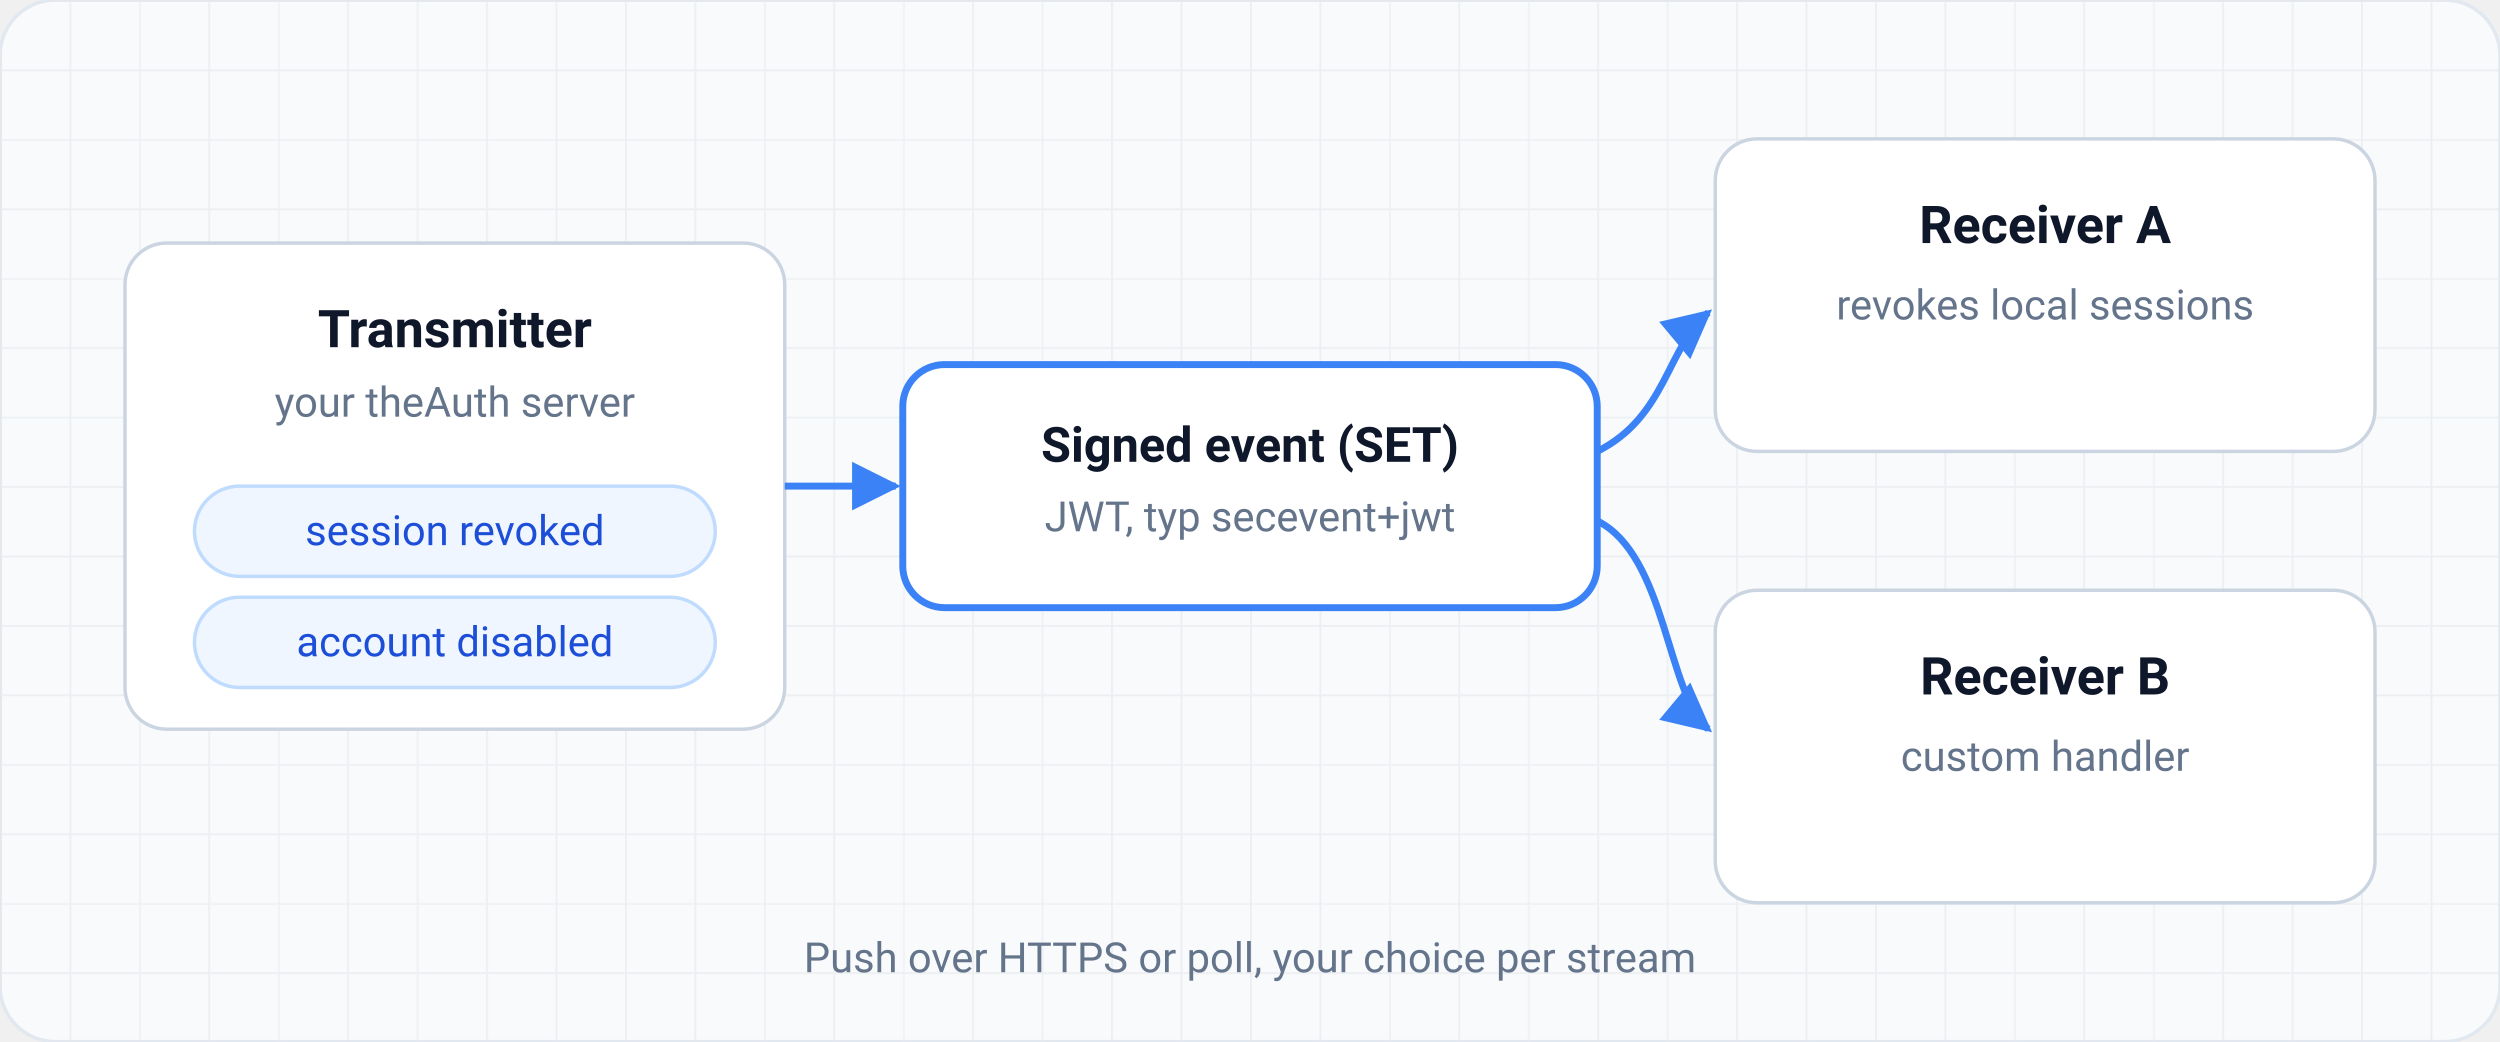
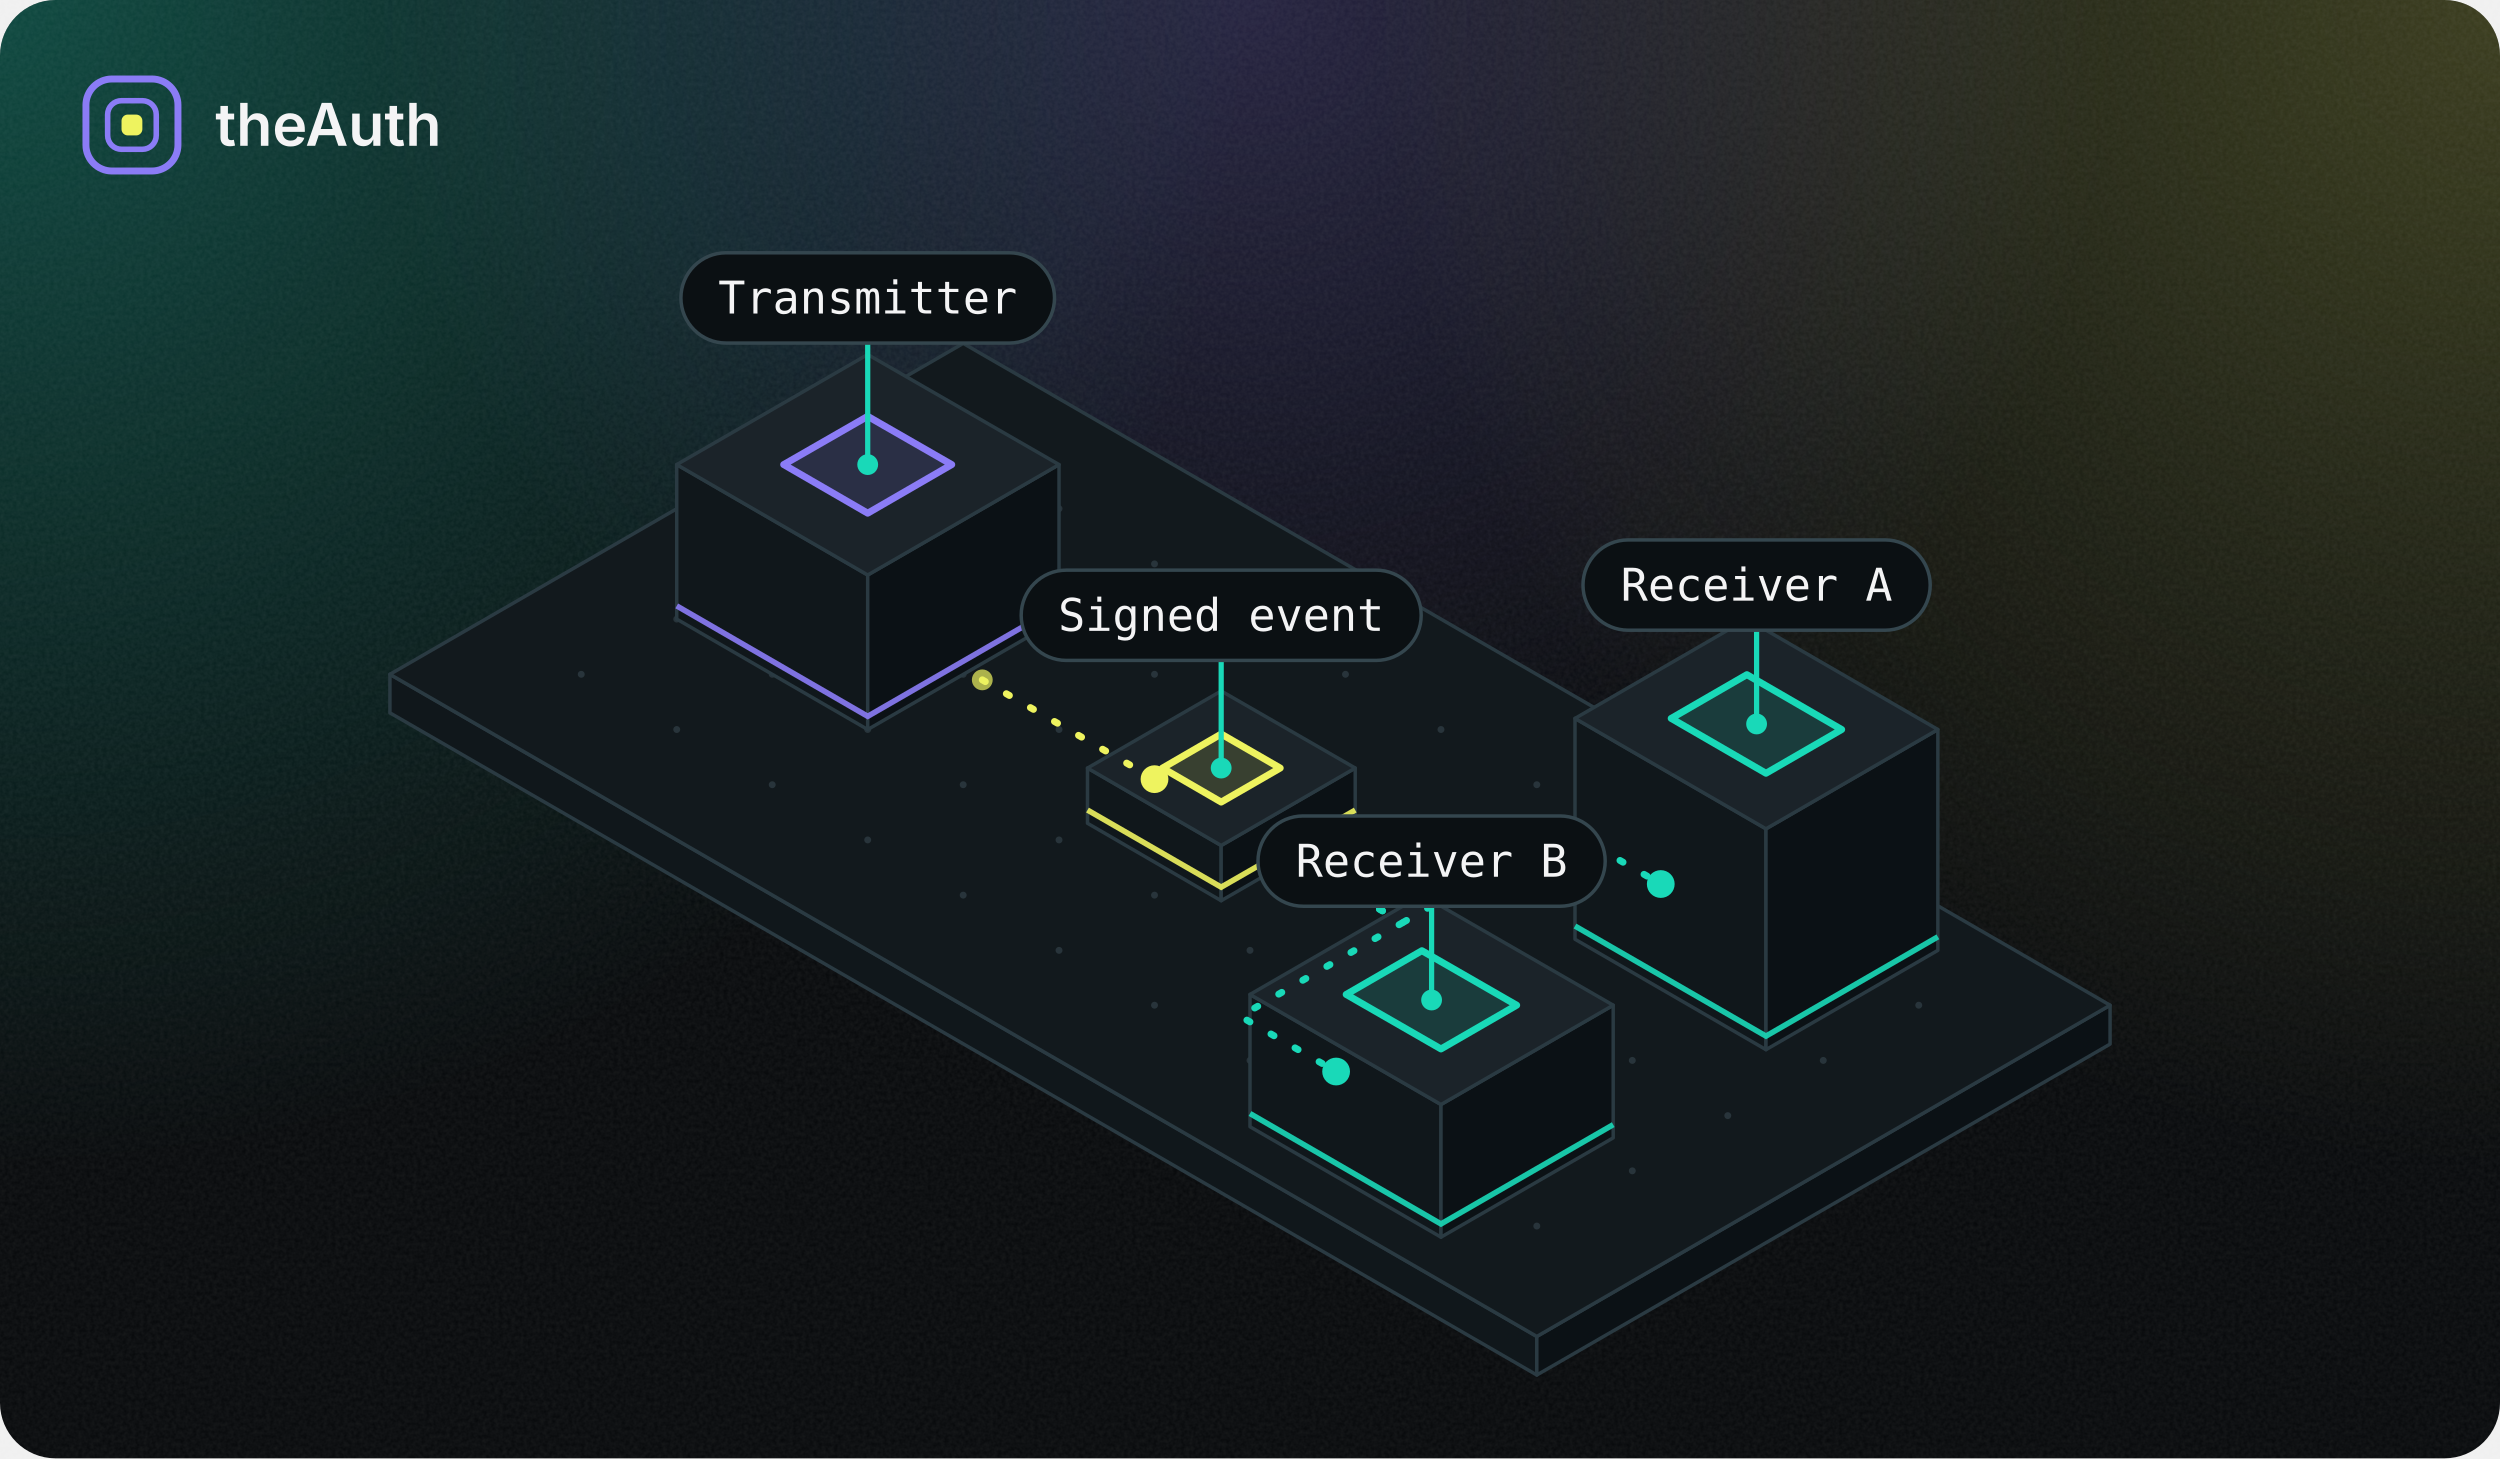
- <svg xmlns="http://www.w3.org/2000/svg" viewBox="0 0 720 300" role="img" aria-labelledby="t d" font-family="ui-sans-serif,system-ui,-apple-system,Segoe UI,Roboto,sans-serif">
+ <svg xmlns="http://www.w3.org/2000/svg" viewBox="0 0 720 420" role="img" aria-labelledby="t d" font-family="Inter,ui-sans-serif,system-ui,-apple-system,Segoe UI,Roboto,sans-serif">
  <defs>
-     <marker id="a" viewBox="0 0 10 10" refX="9" refY="5" markerWidth="7" markerHeight="7" orient="auto">
-       <path d="M0 0L10 5L0 10z" fill="#3b82f6" />
-     </marker>
-     <pattern id="g" width="20" height="20" patternUnits="userSpaceOnUse">
-       <path d="M20 0H0V20" fill="none" stroke="#e5e7eb" stroke-width="1" />
-     </pattern>
+     <radialGradient id="g1" cx="0" cy="0" r="1" gradientUnits="userSpaceOnUse" gradientTransform="translate(0 0) scale(360 336)">
+       <stop stop-color="#19d9b8" stop-opacity=".30" />
+       <stop offset="1" stop-color="#19d9b8" stop-opacity="0" />
+     </radialGradient>
+     <radialGradient id="g2" cx="0" cy="0" r="1" gradientUnits="userSpaceOnUse" gradientTransform="translate(360 0) scale(252 252)">
+       <stop stop-color="#8b7cf6" stop-opacity=".22" />
+       <stop offset="1" stop-color="#8b7cf6" stop-opacity="0" />
+     </radialGradient>
+     <radialGradient id="g3" cx="0" cy="0" r="1" gradientUnits="userSpaceOnUse" gradientTransform="translate(720 0) scale(324 336)">
+       <stop stop-color="#eef35f" stop-opacity=".22" />
+       <stop offset="1" stop-color="#eef35f" stop-opacity="0" />
+     </radialGradient>
+     <filter id="n" x="0" y="0" width="100%" height="100%">
+       <feTurbulence type="fractalNoise" baseFrequency=".85" numOctaves="2" seed="11" stitchTiles="stitch" />
+       <feColorMatrix values="0 0 0 0 1  0 0 0 0 1  0 0 0 0 1  0 0 0 .7 0" />
+     </filter>
  </defs>
-   <rect width="720" height="300" rx="16" fill="#f8fafc" stroke="#e2e8f0" />
-   <rect width="720" height="300" rx="16" fill="url(#g)" opacity=".6" />
-   <g>
-     <rect x="36" y="70" width="190" height="140" rx="12" fill="#fff" stroke="#cbd5e1" />
-     <text x="131" y="100" text-anchor="middle" font-size="15" font-weight="600" fill="#0f172a">Transmitter</text>
-     <text x="131" y="120" text-anchor="middle" font-size="12" fill="#64748b">your theAuth server</text>
-     <rect x="56" y="140" width="150" height="26" rx="13" fill="#eff6ff" stroke="#bfdbfe" />
-     <text x="131" y="157" text-anchor="middle" font-size="12" fill="#1d4ed8">session revoked</text>
-     <rect x="56" y="172" width="150" height="26" rx="13" fill="#eff6ff" stroke="#bfdbfe" />
-     <text x="131" y="189" text-anchor="middle" font-size="12" fill="#1d4ed8">account disabled</text>
+   <rect width="720" height="420" rx="16" fill="#06080a" />
+   <rect width="720" height="420" rx="16" fill="url(#g1)" />
+   <rect width="720" height="420" rx="16" fill="url(#g2)" />
+   <rect width="720" height="420" rx="16" fill="url(#g3)" />
+   <rect width="720" height="420" rx="16" filter="url(#n)" opacity=".10" />
+   <polygon points="112.3,205.3 442.6,396 442.6,384.9 112.3,194.2" fill="#10171b" stroke="#2a3a42" stroke-width="1" stroke-linejoin="round" />
+   <polygon points="607.7,300.7 442.6,396 442.6,384.9 607.7,289.5" fill="#0b1115" stroke="#2a3a42" stroke-width="1" stroke-linejoin="round" />
+   <polygon points="277.4,98.9 607.7,289.5 442.6,384.9 112.3,194.2" fill="#12191d" stroke="#2a3a42" stroke-width="1" stroke-linejoin="round" />
+   <circle cx="277.4" cy="130.7" r="1" fill="#3b4b53" opacity=".55" />
+   <circle cx="249.9" cy="146.5" r="1" fill="#3b4b53" opacity=".55" />
+   <circle cx="222.4" cy="162.4" r="1" fill="#3b4b53" opacity=".55" />
+   <circle cx="194.9" cy="178.3" r="1" fill="#3b4b53" opacity=".55" />
+   <circle cx="167.4" cy="194.2" r="1" fill="#3b4b53" opacity=".55" />
+   <circle cx="305" cy="146.5" r="1" fill="#3b4b53" opacity=".55" />
+   <circle cx="277.4" cy="162.4" r="1" fill="#3b4b53" opacity=".55" />
+   <circle cx="249.9" cy="178.3" r="1" fill="#3b4b53" opacity=".55" />
+   <circle cx="222.4" cy="194.2" r="1" fill="#3b4b53" opacity=".55" />
+   <circle cx="194.9" cy="210.1" r="1" fill="#3b4b53" opacity=".55" />
+   <circle cx="332.5" cy="162.4" r="1" fill="#3b4b53" opacity=".55" />
+   <circle cx="305" cy="178.3" r="1" fill="#3b4b53" opacity=".55" />
+   <circle cx="277.4" cy="194.2" r="1" fill="#3b4b53" opacity=".55" />
+   <circle cx="249.9" cy="210.1" r="1" fill="#3b4b53" opacity=".55" />
+   <circle cx="222.4" cy="226" r="1" fill="#3b4b53" opacity=".55" />
+   <circle cx="360" cy="178.3" r="1" fill="#3b4b53" opacity=".55" />
+   <circle cx="332.5" cy="194.2" r="1" fill="#3b4b53" opacity=".55" />
+   <circle cx="305" cy="210.1" r="1" fill="#3b4b53" opacity=".55" />
+   <circle cx="277.4" cy="226" r="1" fill="#3b4b53" opacity=".55" />
+   <circle cx="249.9" cy="241.9" r="1" fill="#3b4b53" opacity=".55" />
+   <circle cx="387.5" cy="194.2" r="1" fill="#3b4b53" opacity=".55" />
+   <circle cx="360" cy="210.1" r="1" fill="#3b4b53" opacity=".55" />
+   <circle cx="332.5" cy="226" r="1" fill="#3b4b53" opacity=".55" />
+   <circle cx="305" cy="241.9" r="1" fill="#3b4b53" opacity=".55" />
+   <circle cx="277.4" cy="257.8" r="1" fill="#3b4b53" opacity=".55" />
+   <circle cx="415" cy="210.1" r="1" fill="#3b4b53" opacity=".55" />
+   <circle cx="387.5" cy="226" r="1" fill="#3b4b53" opacity=".55" />
+   <circle cx="360" cy="241.9" r="1" fill="#3b4b53" opacity=".55" />
+   <circle cx="332.5" cy="257.8" r="1" fill="#3b4b53" opacity=".55" />
+   <circle cx="305" cy="273.7" r="1" fill="#3b4b53" opacity=".55" />
+   <circle cx="442.6" cy="226" r="1" fill="#3b4b53" opacity=".55" />
+   <circle cx="415" cy="241.9" r="1" fill="#3b4b53" opacity=".55" />
+   <circle cx="387.5" cy="257.8" r="1" fill="#3b4b53" opacity=".55" />
+   <circle cx="360" cy="273.7" r="1" fill="#3b4b53" opacity=".55" />
+   <circle cx="332.5" cy="289.5" r="1" fill="#3b4b53" opacity=".55" />
+   <circle cx="470.1" cy="241.9" r="1" fill="#3b4b53" opacity=".55" />
+   <circle cx="442.6" cy="257.8" r="1" fill="#3b4b53" opacity=".55" />
+   <circle cx="415" cy="273.7" r="1" fill="#3b4b53" opacity=".55" />
+   <circle cx="387.5" cy="289.5" r="1" fill="#3b4b53" opacity=".55" />
+   <circle cx="360" cy="305.4" r="1" fill="#3b4b53" opacity=".55" />
+   <circle cx="497.6" cy="257.8" r="1" fill="#3b4b53" opacity=".55" />
+   <circle cx="470.1" cy="273.7" r="1" fill="#3b4b53" opacity=".55" />
+   <circle cx="442.6" cy="289.5" r="1" fill="#3b4b53" opacity=".55" />
+   <circle cx="415" cy="305.4" r="1" fill="#3b4b53" opacity=".55" />
+   <circle cx="387.5" cy="321.3" r="1" fill="#3b4b53" opacity=".55" />
+   <circle cx="525.1" cy="273.7" r="1" fill="#3b4b53" opacity=".55" />
+   <circle cx="497.6" cy="289.5" r="1" fill="#3b4b53" opacity=".55" />
+   <circle cx="470.1" cy="305.4" r="1" fill="#3b4b53" opacity=".55" />
+   <circle cx="442.6" cy="321.3" r="1" fill="#3b4b53" opacity=".55" />
+   <circle cx="415" cy="337.2" r="1" fill="#3b4b53" opacity=".55" />
+   <circle cx="552.6" cy="289.5" r="1" fill="#3b4b53" opacity=".55" />
+   <circle cx="525.1" cy="305.4" r="1" fill="#3b4b53" opacity=".55" />
+   <circle cx="497.6" cy="321.3" r="1" fill="#3b4b53" opacity=".55" />
+   <circle cx="470.1" cy="337.2" r="1" fill="#3b4b53" opacity=".55" />
+   <circle cx="442.6" cy="353.1" r="1" fill="#3b4b53" opacity=".55" />
+   <g data-base="0.35" />
+   <polygon points="194.9,178.3 249.9,210.1 249.9,165.6 194.9,133.8" fill="#10171b" stroke="#2a3a42" stroke-width="1" stroke-linejoin="round" />
+   <polygon points="305,178.3 249.9,210.1 249.9,165.6 305,133.8" fill="#0b1115" stroke="#2a3a42" stroke-width="1" stroke-linejoin="round" />
+   <polygon points="249.9,102.1 305,133.8 249.9,165.6 194.9,133.8" fill="#1b2329" stroke="#2a3a42" stroke-width="1" stroke-linejoin="round" />
+   <polygon points="249.9,119.9 274.1,133.8 249.9,147.8 225.7,133.8" fill="#8b7cf6" fill-opacity=".14" stroke="#8b7cf6" stroke-width="2" stroke-linejoin="round" />
+   <polyline points="194.9,174.5 249.9,206.3 305,174.5" fill="none" stroke="#8b7cf6" stroke-width="1.6" opacity=".9" />
+   <polygon points="313.2,237.1 351.7,259.4 351.7,243.5 313.2,221.2" fill="#10171b" stroke="#2a3a42" stroke-width="1" stroke-linejoin="round" />
+   <polygon points="390.3,237.1 351.7,259.4 351.7,243.5 390.3,221.2" fill="#0b1115" stroke="#2a3a42" stroke-width="1" stroke-linejoin="round" />
+   <polygon points="351.7,199 390.3,221.2 351.7,243.5 313.2,221.2" fill="#1b2329" stroke="#2a3a42" stroke-width="1" stroke-linejoin="round" />
+   <polygon points="351.7,211.4 368.7,221.2 351.7,231 334.8,221.2" fill="#eef35f" fill-opacity=".14" stroke="#eef35f" stroke-width="2" stroke-linejoin="round" />
+   <polyline points="313.2,233.3 351.7,255.5 390.3,233.3" fill="none" stroke="#eef35f" stroke-width="1.6" opacity=".9" />
+   <polygon points="453.6,270.5 508.6,302.3 508.6,238.7 453.6,206.9" fill="#10171b" stroke="#2a3a42" stroke-width="1" stroke-linejoin="round" />
+   <polygon points="558.1,273.7 508.6,302.3 508.6,238.7 558.1,210.1" fill="#0b1115" stroke="#2a3a42" stroke-width="1" stroke-linejoin="round" />
+   <polygon points="503.1,178.3 558.1,210.1 508.6,238.7 453.6,206.9" fill="#1b2329" stroke="#2a3a42" stroke-width="1" stroke-linejoin="round" />
+   <polygon points="503.1,194.3 530.4,210.1 508.6,222.7 481.3,206.9" fill="#19d9b8" fill-opacity=".14" stroke="#19d9b8" stroke-width="2" stroke-linejoin="round" />
+   <polyline points="453.6,266.7 508.6,298.4 558.1,269.8" fill="none" stroke="#19d9b8" stroke-width="1.6" opacity=".9" />
+   <polygon points="360,324.5 415,356.3 415,318.1 360,286.4" fill="#10171b" stroke="#2a3a42" stroke-width="1" stroke-linejoin="round" />
+   <polygon points="464.6,327.7 415,356.3 415,318.1 464.6,289.5" fill="#0b1115" stroke="#2a3a42" stroke-width="1" stroke-linejoin="round" />
+   <polygon points="409.5,257.8 464.6,289.5 415,318.1 360,286.4" fill="#1b2329" stroke="#2a3a42" stroke-width="1" stroke-linejoin="round" />
+   <polygon points="409.5,273.8 436.8,289.5 415,302.1 387.7,286.4" fill="#19d9b8" fill-opacity=".14" stroke="#19d9b8" stroke-width="2" stroke-linejoin="round" />
+   <polyline points="360,320.7 415,352.5 464.6,323.9" fill="none" stroke="#19d9b8" stroke-width="1.6" opacity=".9" />
+   <polyline points="282.9,195.8 332.5,224.4" fill="none" stroke="#eef35f" stroke-width="2" stroke-dasharray="1 7" stroke-linecap="round" stroke-linejoin="round" />
+   <circle cx="332.5" cy="224.4" r="4" fill="#eef35f" />
+   <circle cx="282.9" cy="195.8" r="3" fill="#eef35f" opacity=".7" />
+   <polyline points="376.5,249.8 404,265.7 450.8,238.7 478.3,254.6" fill="none" stroke="#19d9b8" stroke-width="2" stroke-dasharray="1 7" stroke-linecap="round" stroke-linejoin="round" />
+   <circle cx="478.3" cy="254.6" r="4" fill="#19d9b8" />
+   <circle cx="376.5" cy="249.8" r="3" fill="#19d9b8" opacity=".7" />
+   <polyline points="376.5,249.8 404,265.7 357.2,292.7 384.8,308.6" fill="none" stroke="#19d9b8" stroke-width="2" stroke-dasharray="1 7" stroke-linecap="round" stroke-linejoin="round" />
+   <circle cx="384.8" cy="308.6" r="4" fill="#19d9b8" />
+   <circle cx="376.5" cy="249.8" r="3" fill="#19d9b8" opacity=".7" />
+   <line x1="249.9" y1="98.8" x2="249.9" y2="133.8" stroke="#19d9b8" stroke-width="1.5" />
+   <circle cx="249.9" cy="133.8" r="3" fill="#19d9b8" />
+   <rect x="196.1" y="72.8" width="107.6" height="26" rx="13" fill="#0b1013" stroke="#34464e" />
+   <text x="249.9" y="90.3" text-anchor="middle" font-size="13" fill="#f4f4f5" font-family="ui-monospace,JetBrains Mono,Menlo,Consolas,monospace">Transmitter</text>
+   <line x1="351.7" y1="190.2" x2="351.7" y2="221.2" stroke="#19d9b8" stroke-width="1.5" />
+   <circle cx="351.7" cy="221.2" r="3" fill="#19d9b8" />
+   <rect x="294.1" y="164.2" width="115.2" height="26" rx="13" fill="#0b1013" stroke="#34464e" />
+   <text x="351.7" y="181.7" text-anchor="middle" font-size="13" fill="#f4f4f5" font-family="ui-monospace,JetBrains Mono,Menlo,Consolas,monospace">Signed event</text>
+   <line x1="505.9" y1="181.5" x2="505.9" y2="208.5" stroke="#19d9b8" stroke-width="1.5" />
+   <circle cx="505.9" cy="208.5" r="3" fill="#19d9b8" />
+   <rect x="455.9" y="155.5" width="100" height="26" rx="13" fill="#0b1013" stroke="#34464e" />
+   <text x="505.9" y="173" text-anchor="middle" font-size="13" fill="#f4f4f5" font-family="ui-monospace,JetBrains Mono,Menlo,Consolas,monospace">Receiver A</text>
+   <line x1="412.3" y1="261" x2="412.3" y2="288" stroke="#19d9b8" stroke-width="1.5" />
+   <circle cx="412.3" cy="288" r="3" fill="#19d9b8" />
+   <rect x="362.3" y="235" width="100" height="26" rx="13" fill="#0b1013" stroke="#34464e" />
+   <text x="412.3" y="252.5" text-anchor="middle" font-size="13" fill="#f4f4f5" font-family="ui-monospace,JetBrains Mono,Menlo,Consolas,monospace">Receiver B</text>
+   <g transform="translate(24 22)">
+     <rect x=".75" y=".75" width="26.5" height="26.5" rx="7.5" fill="none" stroke="#8b7cf6" stroke-width="2" />
+     <rect x="7" y="7" width="14" height="14" rx="4" fill="none" stroke="#8b7cf6" stroke-width="1.6" />
+     <rect x="11" y="11" width="6" height="6" rx="1.8" fill="#eef35f" />
+     <text x="38" y="20" font-size="17" font-weight="600" fill="#f4f4f5">theAuth</text>
  </g>
-   <g>
-     <rect x="260" y="105" width="200" height="70" rx="12" fill="#fff" stroke="#3b82f6" stroke-width="2" />
-     <text x="360" y="133" text-anchor="middle" font-size="14" font-weight="600" fill="#0f172a">Signed event (SET)</text>
-     <text x="360" y="153" text-anchor="middle" font-size="12" fill="#64748b">JWT, typ secevent+jwt</text>
-   </g>
-   <g>
-     <rect x="494" y="40" width="190" height="90" rx="12" fill="#fff" stroke="#cbd5e1" />
-     <text x="589" y="70" text-anchor="middle" font-size="15" font-weight="600" fill="#0f172a">Receiver A</text>
-     <text x="589" y="92" text-anchor="middle" font-size="12" fill="#64748b">revokes local sessions</text>
-     <rect x="494" y="170" width="190" height="90" rx="12" fill="#fff" stroke="#cbd5e1" />
-     <text x="589" y="200" text-anchor="middle" font-size="15" font-weight="600" fill="#0f172a">Receiver B</text>
-     <text x="589" y="222" text-anchor="middle" font-size="12" fill="#64748b">custom handler</text>
-   </g>
-   <path d="M226 140H258" stroke="#3b82f6" stroke-width="2" marker-end="url(#a)" fill="none" />
-   <path d="M460 130C480 120 480 100 492 90" stroke="#3b82f6" stroke-width="2" marker-end="url(#a)" fill="none" />
-   <path d="M460 150C480 160 480 200 492 210" stroke="#3b82f6" stroke-width="2" marker-end="url(#a)" fill="none" />
-   <text x="360" y="280" text-anchor="middle" font-size="12" fill="#64748b">Push over HTTPS or poll, your choice per stream</text>
</svg>
